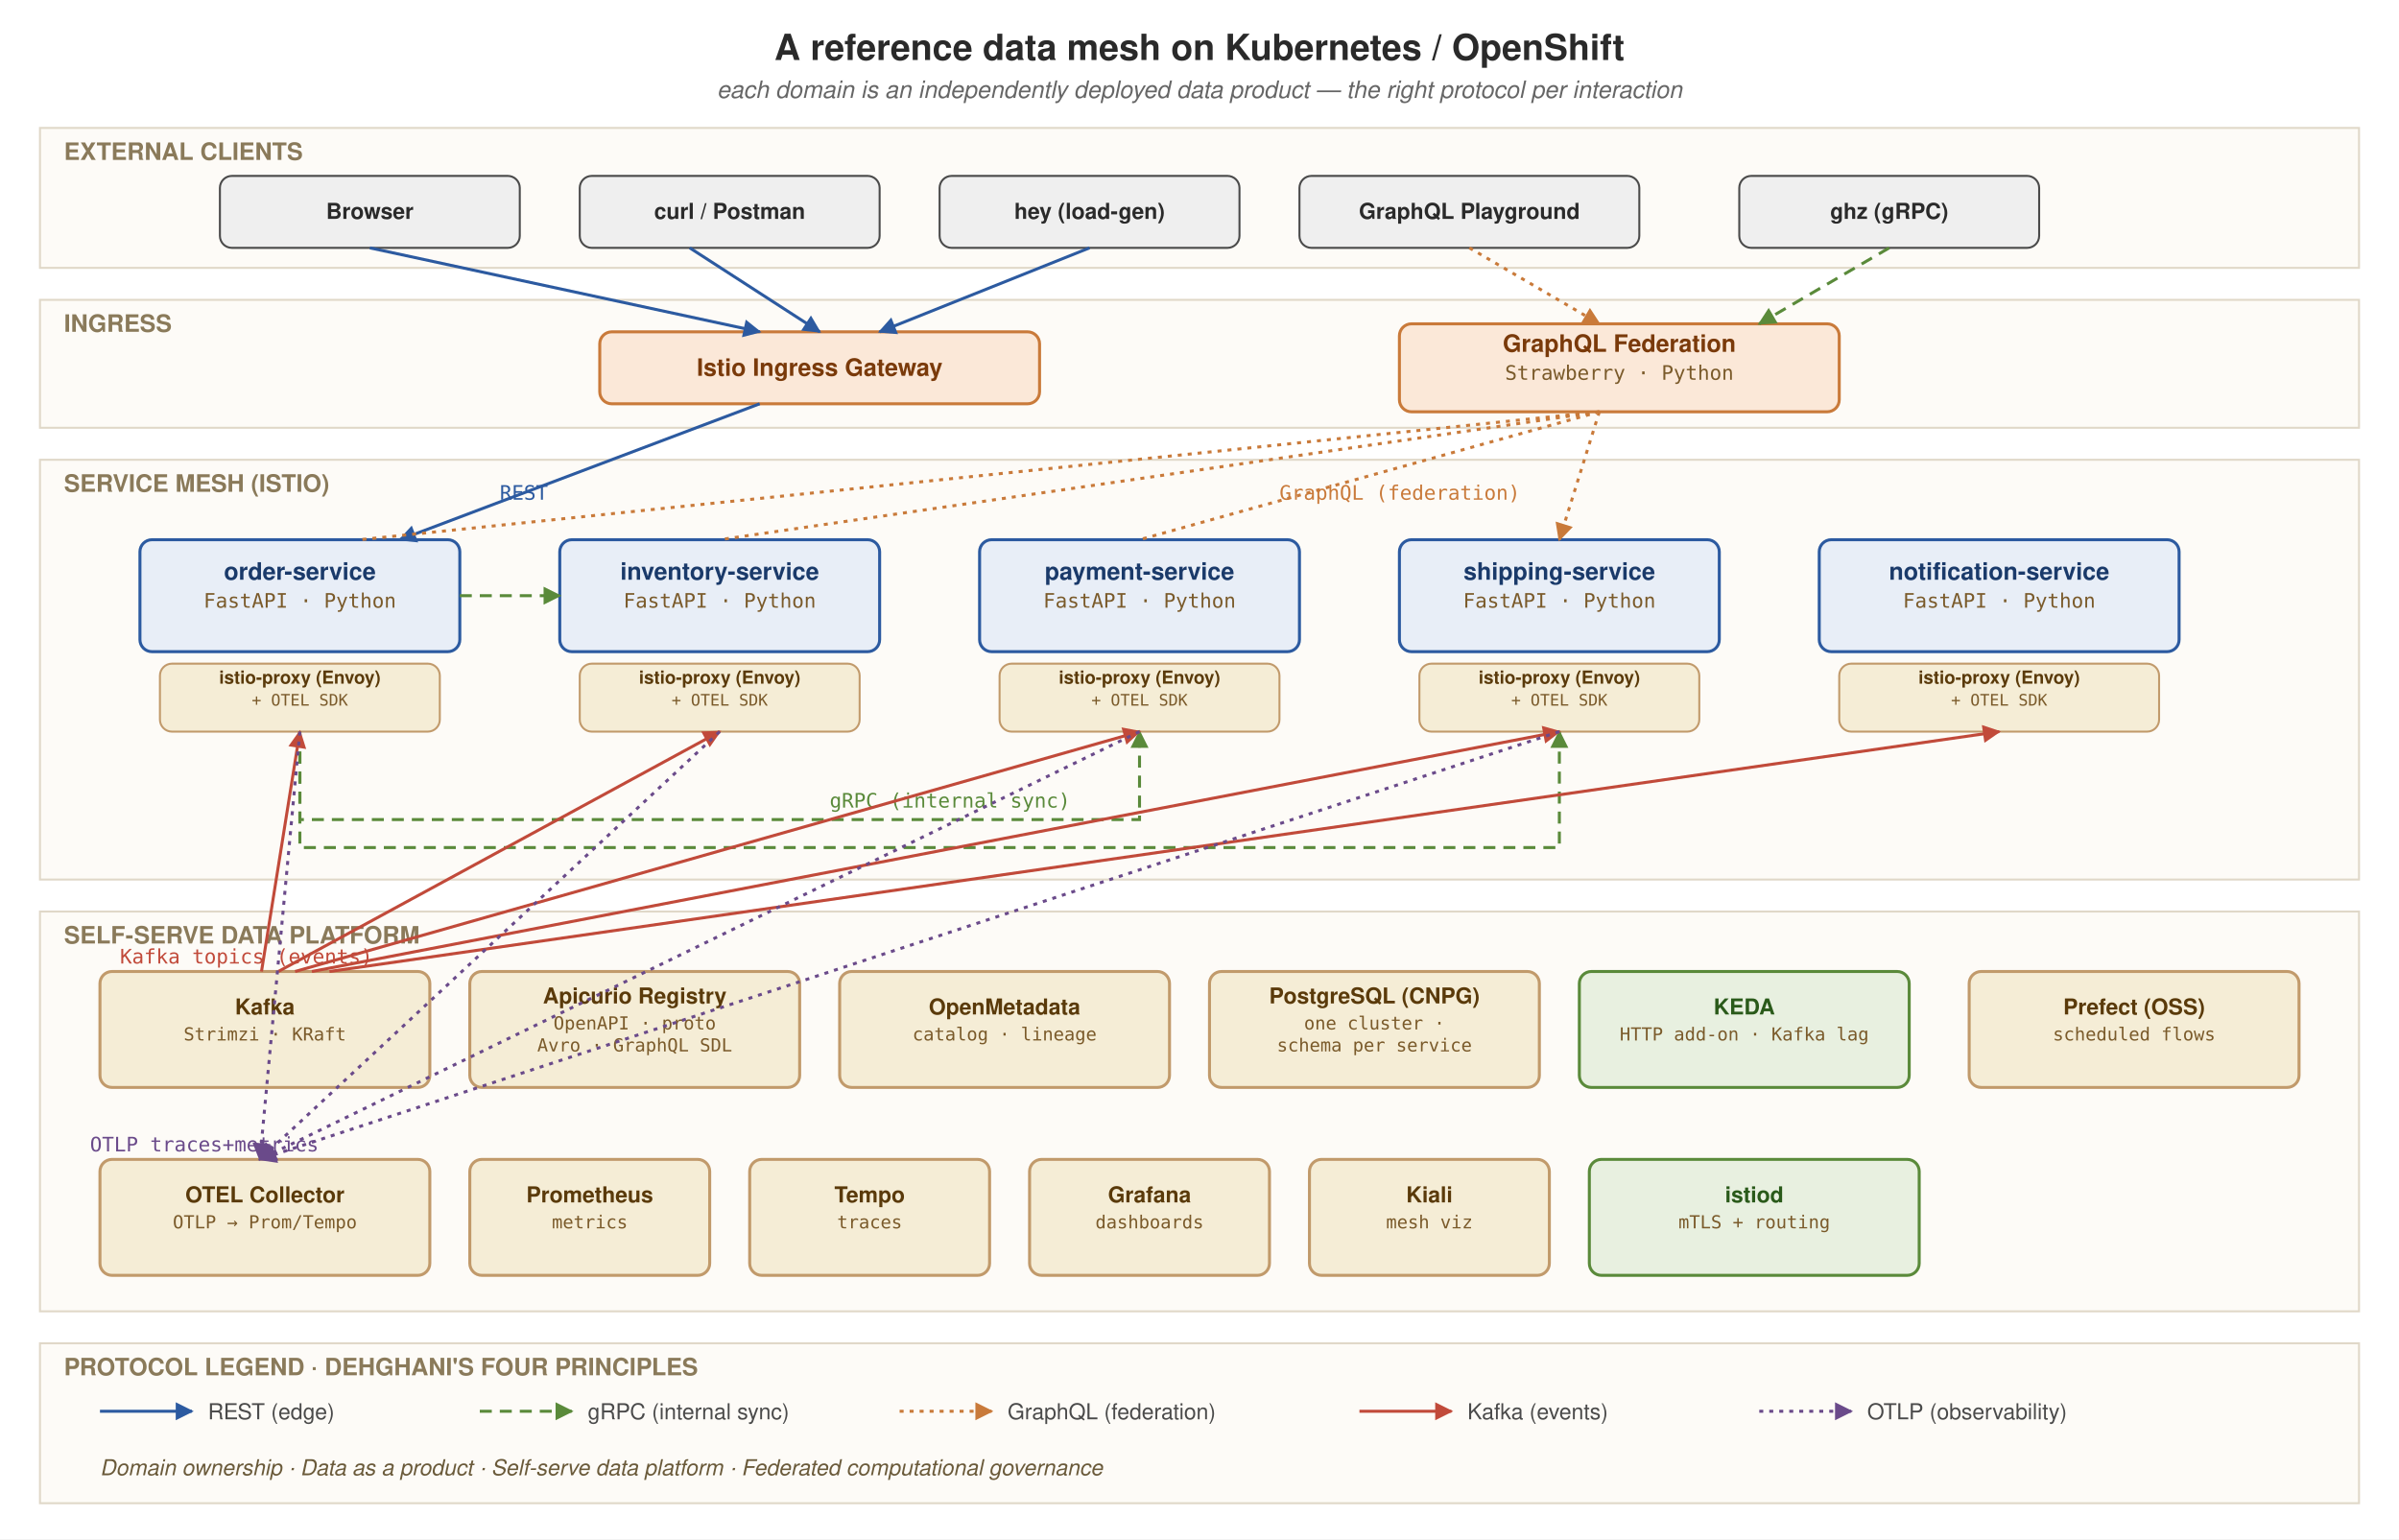
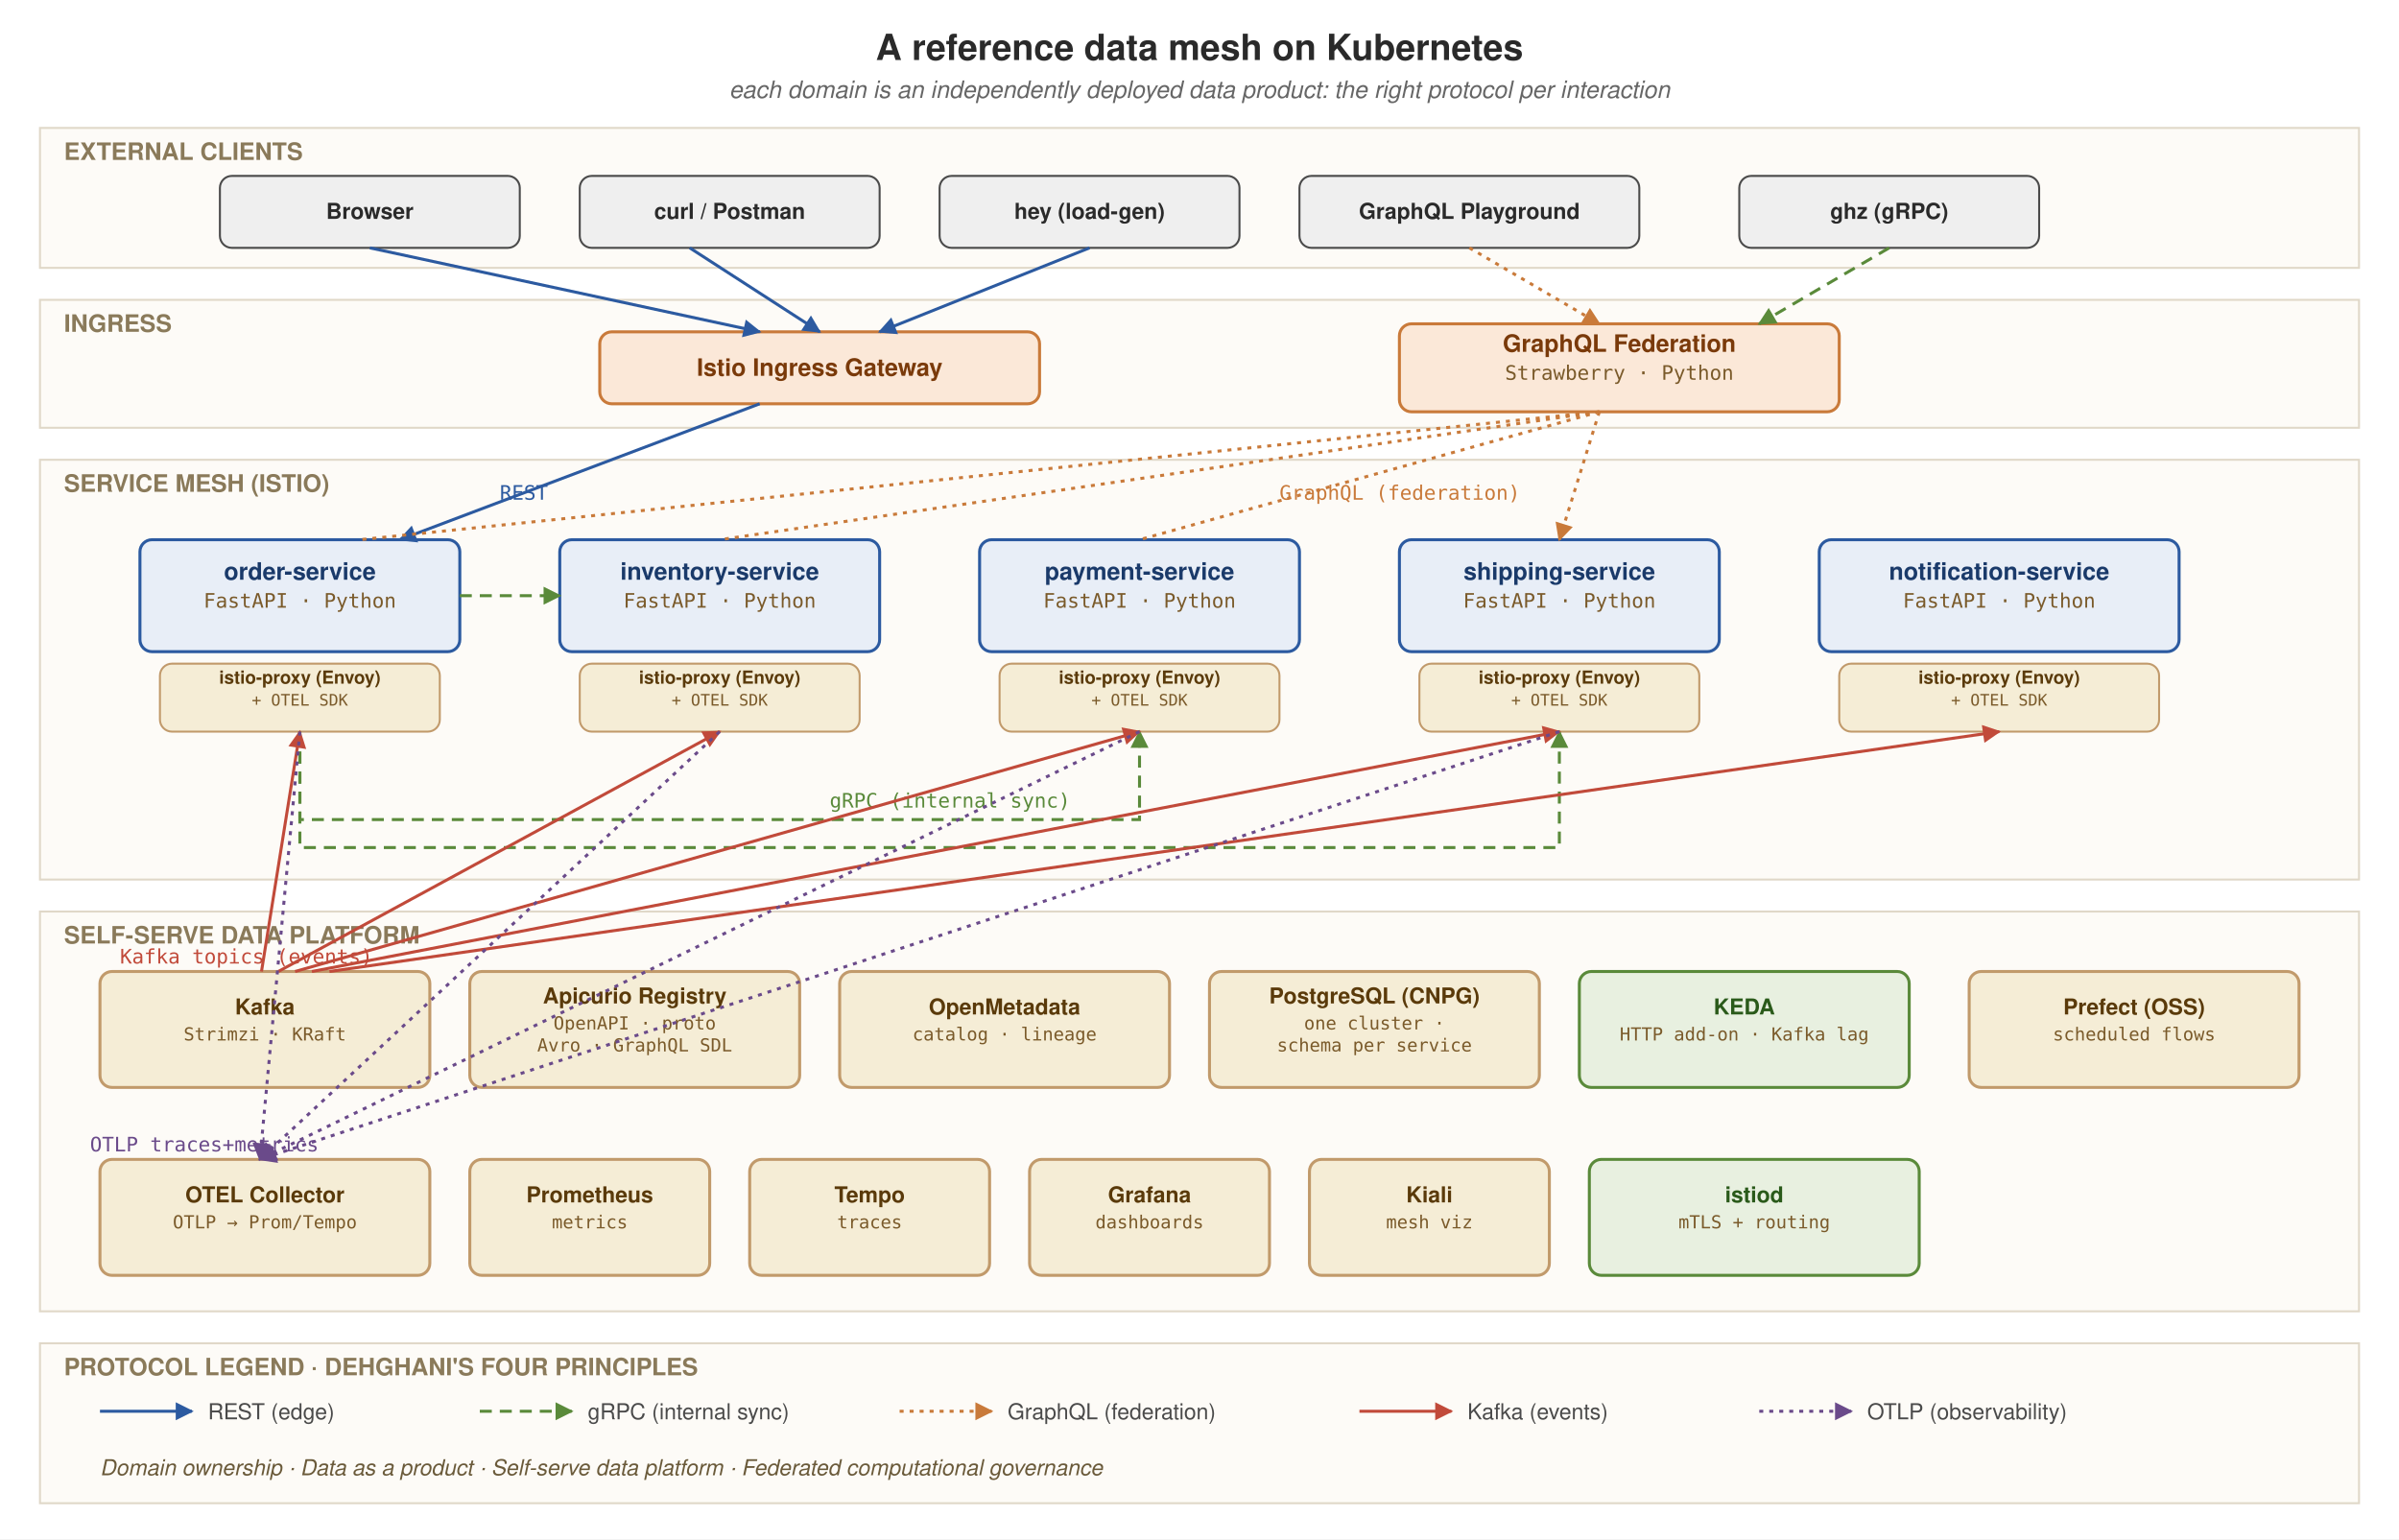
<svg xmlns="http://www.w3.org/2000/svg" viewBox="0 0 1200 770" font-family="Helvetica, -apple-system, 'Segoe UI', Roboto, sans-serif">
  <rect x="0" y="0" width="1200" height="770" fill="#ffffff" />
  <defs>
    <marker id="mk_2c5aa0_solid" viewBox="0 0 10 10" refX="9" refY="5" markerWidth="6" markerHeight="6" orient="auto">
      <path d="M0,0 L10,5 L0,10 z" fill="#2c5aa0" />
    </marker>
    <marker id="mk_5a8a3a_dashed" viewBox="0 0 10 10" refX="9" refY="5" markerWidth="6" markerHeight="6" orient="auto">
      <path d="M0,0 L10,5 L0,10 z" fill="#5a8a3a" />
    </marker>
    <marker id="mk_6a4a8a_dotted" viewBox="0 0 10 10" refX="9" refY="5" markerWidth="6" markerHeight="6" orient="auto">
      <path d="M0,0 L10,5 L0,10 z" fill="#6a4a8a" />
    </marker>
    <marker id="mk_c14a3a_solid" viewBox="0 0 10 10" refX="9" refY="5" markerWidth="6" markerHeight="6" orient="auto">
      <path d="M0,0 L10,5 L0,10 z" fill="#c14a3a" />
    </marker>
    <marker id="mk_c97a3a_dotted" viewBox="0 0 10 10" refX="9" refY="5" markerWidth="6" markerHeight="6" orient="auto">
      <path d="M0,0 L10,5 L0,10 z" fill="#c97a3a" />
    </marker>
  </defs>
-   <text x="600" y="30" font-size="18" fill="#2a2a2a" text-anchor="middle" font-weight="700">A reference data mesh on Kubernetes / OpenShift</text>
-   <text x="600" y="49" font-size="12" fill="#666666" text-anchor="middle" font-style="italic">each domain is an independently deployed data product — the right protocol per interaction</text>
+   <text x="600" y="30" font-size="18" fill="#2a2a2a" text-anchor="middle" font-weight="700">A reference data mesh on Kubernetes</text>
+   <text x="600" y="49" font-size="12" fill="#666666" text-anchor="middle" font-style="italic">each domain is an independently deployed data product: the right protocol per interaction</text>
  <rect x="20" y="64" width="1160" height="70" fill="#fdfbf7" stroke="#e0d8c8" stroke-width="1" />
  <text x="32" y="80" font-size="12" fill="#8a7a5a" text-anchor="start" font-weight="600">EXTERNAL CLIENTS</text>
  <rect x="110" y="88" width="150" height="36" fill="#efefef" stroke="#4a4a4a" stroke-width="1" rx="6" />
  <text x="185.0" y="109.5" font-size="11" fill="#2a2a2a" text-anchor="middle" font-weight="600">Browser</text>
  <rect x="290" y="88" width="150" height="36" fill="#efefef" stroke="#4a4a4a" stroke-width="1" rx="6" />
  <text x="365.0" y="109.5" font-size="11" fill="#2a2a2a" text-anchor="middle" font-weight="600">curl / Postman</text>
  <rect x="470" y="88" width="150" height="36" fill="#efefef" stroke="#4a4a4a" stroke-width="1" rx="6" />
  <text x="545.0" y="109.5" font-size="11" fill="#2a2a2a" text-anchor="middle" font-weight="600">hey (load-gen)</text>
  <rect x="650" y="88" width="170" height="36" fill="#efefef" stroke="#4a4a4a" stroke-width="1" rx="6" />
  <text x="735.0" y="109.5" font-size="11" fill="#2a2a2a" text-anchor="middle" font-weight="600">GraphQL Playground</text>
  <rect x="870" y="88" width="150" height="36" fill="#efefef" stroke="#4a4a4a" stroke-width="1" rx="6" />
  <text x="945.0" y="109.5" font-size="11" fill="#2a2a2a" text-anchor="middle" font-weight="600">ghz (gRPC)</text>
  <rect x="20" y="150" width="1160" height="64" fill="#fdfbf7" stroke="#e0d8c8" stroke-width="1" />
  <text x="32" y="166" font-size="12" fill="#8a7a5a" text-anchor="start" font-weight="600">INGRESS</text>
  <rect x="300" y="166" width="220" height="36" fill="#fbe8d8" stroke="#c97a3a" stroke-width="1.5" rx="6" />
  <text x="410.0" y="188.0" font-size="12" fill="#7a3a0a" text-anchor="middle" font-weight="600">Istio Ingress Gateway</text>
  <rect x="700" y="162" width="220" height="44" fill="#fbe8d8" stroke="#c97a3a" stroke-width="1.5" rx="6" />
  <text x="810.0" y="176.0" font-size="12" fill="#7a3a0a" text-anchor="middle" font-weight="600">GraphQL Federation</text>
  <text x="810.0" y="190.0" font-size="10" fill="#7a5a2a" text-anchor="middle" font-family="'SF Mono', Menlo, monospace">Strawberry · Python</text>
  <polyline points="185,124 380,166" fill="none" stroke="#2c5aa0" stroke-width="1.5" marker-end="url(#mk_2c5aa0_solid)" />
  <polyline points="345,124 410,166" fill="none" stroke="#2c5aa0" stroke-width="1.5" marker-end="url(#mk_2c5aa0_solid)" />
  <polyline points="545,124 440,166" fill="none" stroke="#2c5aa0" stroke-width="1.5" marker-end="url(#mk_2c5aa0_solid)" />
  <polyline points="735,124 800,162" fill="none" stroke="#c97a3a" stroke-width="1.5" stroke-dasharray="2,3" marker-end="url(#mk_c97a3a_dotted)" />
  <polyline points="945,124 880,162" fill="none" stroke="#5a8a3a" stroke-width="1.5" stroke-dasharray="6,4" marker-end="url(#mk_5a8a3a_dashed)" />
  <rect x="20" y="230" width="1160" height="210" fill="#fdfbf7" stroke="#e0d8c8" stroke-width="1" />
  <text x="32" y="246" font-size="12" fill="#8a7a5a" text-anchor="start" font-weight="600">SERVICE MESH (ISTIO)</text>
  <rect x="70" y="270" width="160" height="56" fill="#e8eef7" stroke="#2c5aa0" stroke-width="1.5" rx="6" />
  <text x="150.0" y="290.0" font-size="12" fill="#1a3a6a" text-anchor="middle" font-weight="600">order-service</text>
  <text x="150.0" y="304.0" font-size="10" fill="#7a5a2a" text-anchor="middle" font-family="'SF Mono', Menlo, monospace">FastAPI · Python</text>
  <rect x="80" y="332" width="140" height="34" fill="#f5edd6" stroke="#c19a6b" stroke-width="1" rx="6" />
  <text x="150.0" y="342.0" font-size="9" fill="#5a3a0a" text-anchor="middle" font-weight="600">istio-proxy (Envoy)</text>
  <text x="150.0" y="353.0" font-size="8" fill="#7a5a2a" text-anchor="middle" font-family="'SF Mono', Menlo, monospace">+ OTEL SDK</text>
  <rect x="280" y="270" width="160" height="56" fill="#e8eef7" stroke="#2c5aa0" stroke-width="1.5" rx="6" />
  <text x="360.0" y="290.0" font-size="12" fill="#1a3a6a" text-anchor="middle" font-weight="600">inventory-service</text>
  <text x="360.0" y="304.0" font-size="10" fill="#7a5a2a" text-anchor="middle" font-family="'SF Mono', Menlo, monospace">FastAPI · Python</text>
  <rect x="290" y="332" width="140" height="34" fill="#f5edd6" stroke="#c19a6b" stroke-width="1" rx="6" />
  <text x="360.0" y="342.0" font-size="9" fill="#5a3a0a" text-anchor="middle" font-weight="600">istio-proxy (Envoy)</text>
  <text x="360.0" y="353.0" font-size="8" fill="#7a5a2a" text-anchor="middle" font-family="'SF Mono', Menlo, monospace">+ OTEL SDK</text>
  <rect x="490" y="270" width="160" height="56" fill="#e8eef7" stroke="#2c5aa0" stroke-width="1.5" rx="6" />
  <text x="570.0" y="290.0" font-size="12" fill="#1a3a6a" text-anchor="middle" font-weight="600">payment-service</text>
  <text x="570.0" y="304.0" font-size="10" fill="#7a5a2a" text-anchor="middle" font-family="'SF Mono', Menlo, monospace">FastAPI · Python</text>
  <rect x="500" y="332" width="140" height="34" fill="#f5edd6" stroke="#c19a6b" stroke-width="1" rx="6" />
  <text x="570.0" y="342.0" font-size="9" fill="#5a3a0a" text-anchor="middle" font-weight="600">istio-proxy (Envoy)</text>
  <text x="570.0" y="353.0" font-size="8" fill="#7a5a2a" text-anchor="middle" font-family="'SF Mono', Menlo, monospace">+ OTEL SDK</text>
  <rect x="700" y="270" width="160" height="56" fill="#e8eef7" stroke="#2c5aa0" stroke-width="1.5" rx="6" />
  <text x="780.0" y="290.0" font-size="12" fill="#1a3a6a" text-anchor="middle" font-weight="600">shipping-service</text>
  <text x="780.0" y="304.0" font-size="10" fill="#7a5a2a" text-anchor="middle" font-family="'SF Mono', Menlo, monospace">FastAPI · Python</text>
  <rect x="710" y="332" width="140" height="34" fill="#f5edd6" stroke="#c19a6b" stroke-width="1" rx="6" />
  <text x="780.0" y="342.0" font-size="9" fill="#5a3a0a" text-anchor="middle" font-weight="600">istio-proxy (Envoy)</text>
  <text x="780.0" y="353.0" font-size="8" fill="#7a5a2a" text-anchor="middle" font-family="'SF Mono', Menlo, monospace">+ OTEL SDK</text>
  <rect x="910" y="270" width="180" height="56" fill="#e8eef7" stroke="#2c5aa0" stroke-width="1.5" rx="6" />
  <text x="1000.0" y="290.0" font-size="12" fill="#1a3a6a" text-anchor="middle" font-weight="600">notification-service</text>
  <text x="1000.0" y="304.0" font-size="10" fill="#7a5a2a" text-anchor="middle" font-family="'SF Mono', Menlo, monospace">FastAPI · Python</text>
  <rect x="920" y="332" width="160" height="34" fill="#f5edd6" stroke="#c19a6b" stroke-width="1" rx="6" />
  <text x="1000.0" y="342.0" font-size="9" fill="#5a3a0a" text-anchor="middle" font-weight="600">istio-proxy (Envoy)</text>
  <text x="1000.0" y="353.0" font-size="8" fill="#7a5a2a" text-anchor="middle" font-family="'SF Mono', Menlo, monospace">+ OTEL SDK</text>
  <polyline points="380,202 200,270" fill="none" stroke="#2c5aa0" stroke-width="1.5" marker-end="url(#mk_2c5aa0_solid)" />
  <text x="250" y="250" font-size="10" fill="#2c5aa0" text-anchor="start" font-family="'SF Mono', Menlo, monospace">REST</text>
  <polyline points="230,298 280,298" fill="none" stroke="#5a8a3a" stroke-width="1.5" stroke-dasharray="6,4" marker-end="url(#mk_5a8a3a_dashed)" />
  <polyline points="150.0,366 150.0,410 570,410 570,366" fill="none" stroke="#5a8a3a" stroke-width="1.5" stroke-dasharray="6,4" marker-end="url(#mk_5a8a3a_dashed)" />
  <polyline points="150.0,366 150.0,424 780,424 780,366" fill="none" stroke="#5a8a3a" stroke-width="1.5" stroke-dasharray="6,4" marker-end="url(#mk_5a8a3a_dashed)" />
  <text x="415" y="404" font-size="10" fill="#5a8a3a" text-anchor="start" font-family="'SF Mono', Menlo, monospace">gRPC (internal sync)</text>
  <polyline points="800,206 180,270" fill="none" stroke="#c97a3a" stroke-width="1.5" stroke-dasharray="2,3" />
  <polyline points="800,206 360,270" fill="none" stroke="#c97a3a" stroke-width="1.5" stroke-dasharray="2,3" />
  <polyline points="800,206 570,270" fill="none" stroke="#c97a3a" stroke-width="1.5" stroke-dasharray="2,3" />
  <polyline points="800,206 780,270" fill="none" stroke="#c97a3a" stroke-width="1.5" stroke-dasharray="2,3" marker-end="url(#mk_c97a3a_dotted)" />
  <text x="640" y="250" font-size="10" fill="#c97a3a" text-anchor="start" font-family="'SF Mono', Menlo, monospace">GraphQL (federation)</text>
  <rect x="20" y="456" width="1160" height="200" fill="#fdfbf7" stroke="#e0d8c8" stroke-width="1" />
  <text x="32" y="472" font-size="12" fill="#8a7a5a" text-anchor="start" font-weight="600">SELF-SERVE DATA PLATFORM</text>
  <rect x="50" y="486" width="165" height="58" fill="#f5edd6" stroke="#c19a6b" stroke-width="1.5" rx="6" />
  <text x="132.5" y="507.5" font-size="11" fill="#5a3a0a" text-anchor="middle" font-weight="600">Kafka</text>
  <text x="132.5" y="520.5" font-size="9" fill="#7a5a2a" text-anchor="middle" font-family="'SF Mono', Menlo, monospace">Strimzi · KRaft</text>
  <rect x="235" y="486" width="165" height="58" fill="#f5edd6" stroke="#c19a6b" stroke-width="1.5" rx="6" />
  <text x="317.5" y="502.0" font-size="11" fill="#5a3a0a" text-anchor="middle" font-weight="600">Apicurio Registry</text>
  <text x="317.5" y="515.0" font-size="9" fill="#7a5a2a" text-anchor="middle" font-family="'SF Mono', Menlo, monospace">OpenAPI · proto</text>
  <text x="317.5" y="526.0" font-size="9" fill="#7a5a2a" text-anchor="middle" font-family="'SF Mono', Menlo, monospace">Avro · GraphQL SDL</text>
  <rect x="420" y="486" width="165" height="58" fill="#f5edd6" stroke="#c19a6b" stroke-width="1.5" rx="6" />
  <text x="502.5" y="507.5" font-size="11" fill="#5a3a0a" text-anchor="middle" font-weight="600">OpenMetadata</text>
  <text x="502.5" y="520.5" font-size="9" fill="#7a5a2a" text-anchor="middle" font-family="'SF Mono', Menlo, monospace">catalog · lineage</text>
  <rect x="605" y="486" width="165" height="58" fill="#f5edd6" stroke="#c19a6b" stroke-width="1.5" rx="6" />
  <text x="687.5" y="502.0" font-size="11" fill="#5a3a0a" text-anchor="middle" font-weight="600">PostgreSQL (CNPG)</text>
  <text x="687.5" y="515.0" font-size="9" fill="#7a5a2a" text-anchor="middle" font-family="'SF Mono', Menlo, monospace">one cluster ·</text>
  <text x="687.5" y="526.0" font-size="9" fill="#7a5a2a" text-anchor="middle" font-family="'SF Mono', Menlo, monospace">schema per service</text>
  <rect x="790" y="486" width="165" height="58" fill="#e8f0e0" stroke="#5a8a3a" stroke-width="1.5" rx="6" />
  <text x="872.5" y="507.5" font-size="11" fill="#2a5a1a" text-anchor="middle" font-weight="600">KEDA</text>
  <text x="872.5" y="520.5" font-size="9" fill="#7a5a2a" text-anchor="middle" font-family="'SF Mono', Menlo, monospace">HTTP add-on · Kafka lag</text>
  <rect x="985" y="486" width="165" height="58" fill="#f5edd6" stroke="#c19a6b" stroke-width="1.5" rx="6" />
  <text x="1067.5" y="507.5" font-size="11" fill="#5a3a0a" text-anchor="middle" font-weight="600">Prefect (OSS)</text>
  <text x="1067.5" y="520.5" font-size="9" fill="#7a5a2a" text-anchor="middle" font-family="'SF Mono', Menlo, monospace">scheduled flows</text>
  <rect x="50" y="580" width="165" height="58" fill="#f5edd6" stroke="#c19a6b" stroke-width="1.5" rx="6" />
  <text x="132.5" y="601.5" font-size="11" fill="#5a3a0a" text-anchor="middle" font-weight="600">OTEL Collector</text>
  <text x="132.5" y="614.5" font-size="9" fill="#7a5a2a" text-anchor="middle" font-family="'SF Mono', Menlo, monospace">OTLP → Prom/Tempo</text>
  <rect x="235" y="580" width="120" height="58" fill="#f5edd6" stroke="#c19a6b" stroke-width="1.5" rx="6" />
  <text x="295.0" y="601.5" font-size="11" fill="#5a3a0a" text-anchor="middle" font-weight="600">Prometheus</text>
  <text x="295.0" y="614.5" font-size="9" fill="#7a5a2a" text-anchor="middle" font-family="'SF Mono', Menlo, monospace">metrics</text>
  <rect x="375" y="580" width="120" height="58" fill="#f5edd6" stroke="#c19a6b" stroke-width="1.5" rx="6" />
  <text x="435.0" y="601.5" font-size="11" fill="#5a3a0a" text-anchor="middle" font-weight="600">Tempo</text>
  <text x="435.0" y="614.5" font-size="9" fill="#7a5a2a" text-anchor="middle" font-family="'SF Mono', Menlo, monospace">traces</text>
  <rect x="515" y="580" width="120" height="58" fill="#f5edd6" stroke="#c19a6b" stroke-width="1.5" rx="6" />
  <text x="575.0" y="601.5" font-size="11" fill="#5a3a0a" text-anchor="middle" font-weight="600">Grafana</text>
  <text x="575.0" y="614.5" font-size="9" fill="#7a5a2a" text-anchor="middle" font-family="'SF Mono', Menlo, monospace">dashboards</text>
  <rect x="655" y="580" width="120" height="58" fill="#f5edd6" stroke="#c19a6b" stroke-width="1.5" rx="6" />
  <text x="715.0" y="601.5" font-size="11" fill="#5a3a0a" text-anchor="middle" font-weight="600">Kiali</text>
  <text x="715.0" y="614.5" font-size="9" fill="#7a5a2a" text-anchor="middle" font-family="'SF Mono', Menlo, monospace">mesh viz</text>
  <rect x="795" y="580" width="165" height="58" fill="#e8f0e0" stroke="#5a8a3a" stroke-width="1.5" rx="6" />
  <text x="877.5" y="601.5" font-size="11" fill="#2a5a1a" text-anchor="middle" font-weight="600">istiod</text>
  <text x="877.5" y="614.5" font-size="9" fill="#7a5a2a" text-anchor="middle" font-family="'SF Mono', Menlo, monospace">mTLS + routing</text>
  <polyline points="130.8,486 150.0,366" fill="none" stroke="#c14a3a" stroke-width="1.5" marker-end="url(#mk_c14a3a_solid)" />
  <polyline points="139.2,486 360.0,366" fill="none" stroke="#c14a3a" stroke-width="1.5" marker-end="url(#mk_c14a3a_solid)" />
  <polyline points="147.6,486 570.0,366" fill="none" stroke="#c14a3a" stroke-width="1.5" marker-end="url(#mk_c14a3a_solid)" />
  <polyline points="156.0,486 780.0,366" fill="none" stroke="#c14a3a" stroke-width="1.5" marker-end="url(#mk_c14a3a_solid)" />
  <polyline points="164.8,486 1000.0,366" fill="none" stroke="#c14a3a" stroke-width="1.5" marker-end="url(#mk_c14a3a_solid)" />
  <text x="60" y="482" font-size="10" fill="#c14a3a" text-anchor="start" font-family="'SF Mono', Menlo, monospace">Kafka topics (events)</text>
  <polyline points="150.0,366 130,580" fill="none" stroke="#6a4a8a" stroke-width="1.5" stroke-dasharray="2,3" marker-end="url(#mk_6a4a8a_dotted)" />
  <polyline points="360.0,366 130,580" fill="none" stroke="#6a4a8a" stroke-width="1.5" stroke-dasharray="2,3" marker-end="url(#mk_6a4a8a_dotted)" />
  <polyline points="570.0,366 130,580" fill="none" stroke="#6a4a8a" stroke-width="1.5" stroke-dasharray="2,3" marker-end="url(#mk_6a4a8a_dotted)" />
  <polyline points="780.0,366 130,580" fill="none" stroke="#6a4a8a" stroke-width="1.5" stroke-dasharray="2,3" marker-end="url(#mk_6a4a8a_dotted)" />
  <text x="45" y="576" font-size="10" fill="#6a4a8a" text-anchor="start" font-family="'SF Mono', Menlo, monospace">OTLP traces+metrics</text>
  <rect x="20" y="672" width="1160" height="80" fill="#fdfbf7" stroke="#e0d8c8" stroke-width="1" />
  <text x="32" y="688" font-size="12" fill="#8a7a5a" text-anchor="start" font-weight="600">PROTOCOL LEGEND · DEHGHANI'S FOUR PRINCIPLES</text>
  <polyline points="50,706 96,706" fill="none" stroke="#2c5aa0" stroke-width="1.5" marker-end="url(#mk_2c5aa0_solid)" />
  <text x="104" y="710" font-size="11" fill="#4a4a4a" text-anchor="start">REST (edge)</text>
  <polyline points="240,706 286,706" fill="none" stroke="#5a8a3a" stroke-width="1.5" stroke-dasharray="6,4" marker-end="url(#mk_5a8a3a_dashed)" />
  <text x="294" y="710" font-size="11" fill="#4a4a4a" text-anchor="start">gRPC (internal sync)</text>
  <polyline points="450,706 496,706" fill="none" stroke="#c97a3a" stroke-width="1.5" stroke-dasharray="2,3" marker-end="url(#mk_c97a3a_dotted)" />
  <text x="504" y="710" font-size="11" fill="#4a4a4a" text-anchor="start">GraphQL (federation)</text>
  <polyline points="680,706 726,706" fill="none" stroke="#c14a3a" stroke-width="1.5" marker-end="url(#mk_c14a3a_solid)" />
  <text x="734" y="710" font-size="11" fill="#4a4a4a" text-anchor="start">Kafka (events)</text>
  <polyline points="880,706 926,706" fill="none" stroke="#6a4a8a" stroke-width="1.5" stroke-dasharray="2,3" marker-end="url(#mk_6a4a8a_dotted)" />
  <text x="934" y="710" font-size="11" fill="#4a4a4a" text-anchor="start">OTLP (observability)</text>
  <text x="50" y="738" font-size="11" fill="#6a5a3a" text-anchor="start" font-style="italic">Domain ownership  ·  Data as a product  ·  Self-serve data platform  ·  Federated computational governance</text>
</svg>
